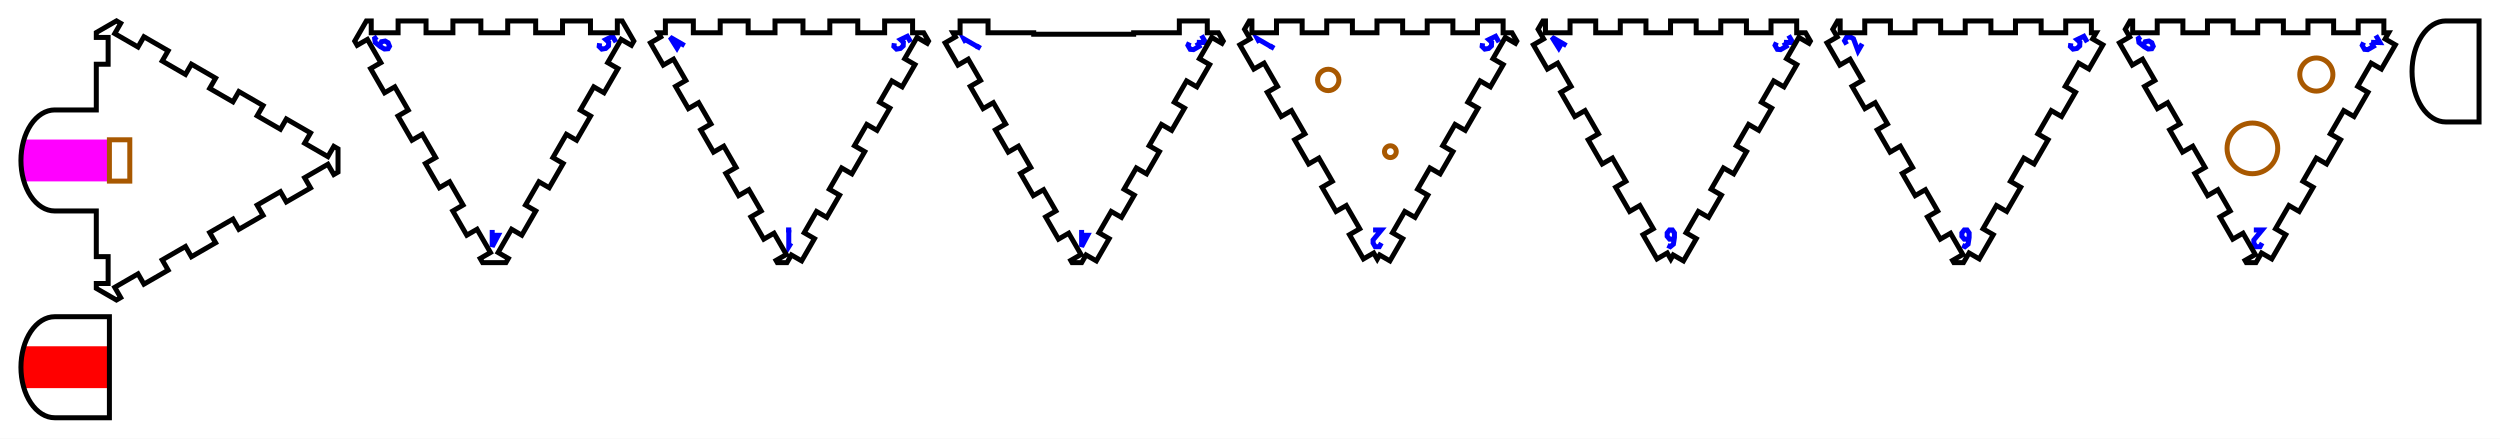
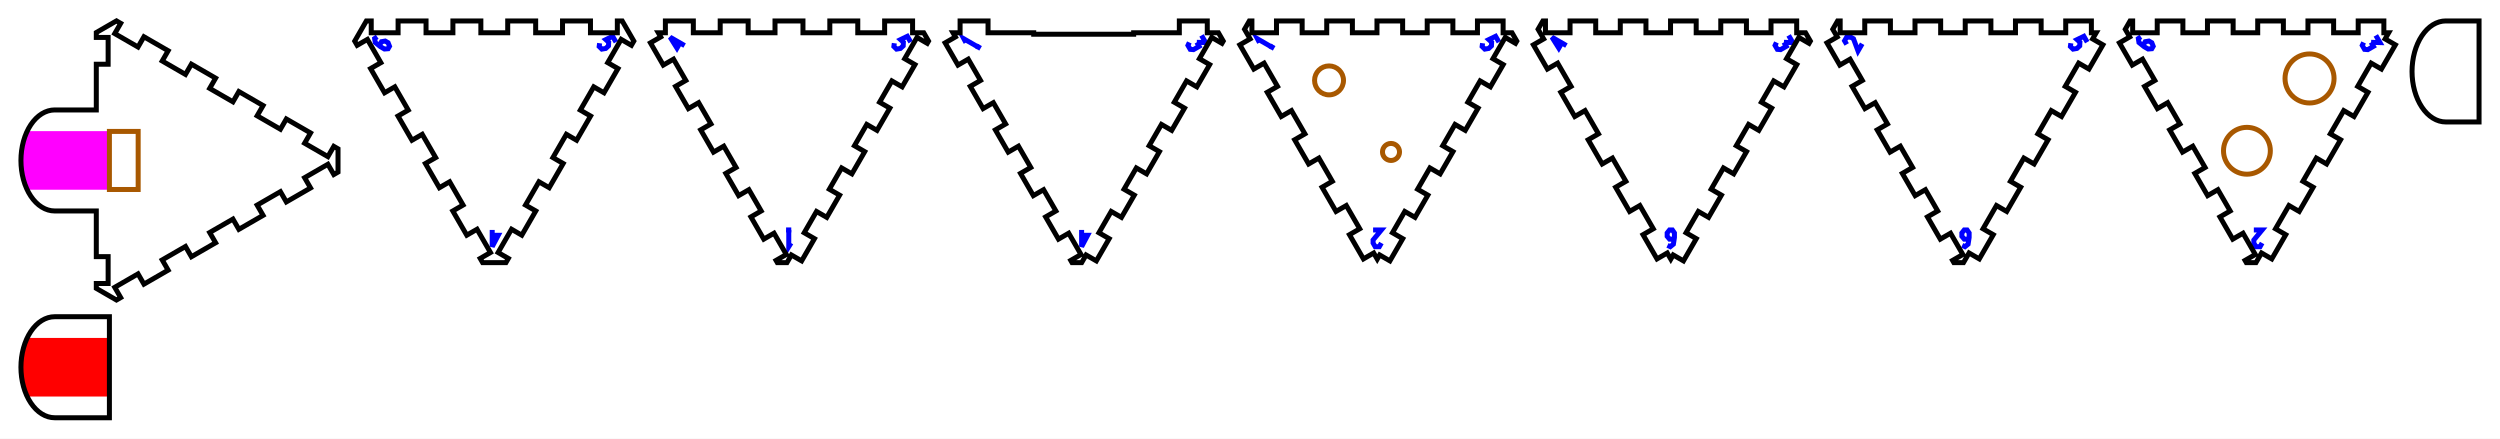
<svg xmlns="http://www.w3.org/2000/svg" width="597.11mm" height="104.78mm" viewBox="0 0 597.11 104.78">
  <rect x="0.0" y="0.0" width="597.11" height="104.78" fill="#ffffff" />
  <g fill="#ff0000" stroke="none">
-     <path d="M 26.065,82.710 L 26.065,92.710 L 5.793,92.710 L 5.706,92.415 L 5.624,92.117 L 5.548,91.816 L 5.477,91.512 L 5.412,91.204 L 5.352,90.895 L 5.298,90.583 L 5.249,90.269 L 5.206,89.953 L 5.169,89.636 L 5.137,89.317 L 5.111,88.997 L 5.091,88.676 L 5.077,88.355 L 5.068,88.032 L 5.065,87.710 L 5.068,87.388 L 5.077,87.066 L 5.091,86.744 L 5.111,86.423 L 5.137,86.103 L 5.169,85.785 L 5.206,85.467 L 5.249,85.151 L 5.298,84.837 L 5.352,84.525 L 5.412,84.216 L 5.477,83.909 L 5.548,83.605 L 5.624,83.303 L 5.706,83.005 L 5.793,82.710 Z" />
+     <path d="M 26.065,80.710 L 26.065,94.710 L 6.567,94.710 L 6.390,94.326 L 6.224,93.931 L 6.068,93.527 L 5.922,93.114 L 5.787,92.693 L 5.663,92.264 L 5.551,91.829 L 5.450,91.387 L 5.360,90.940 L 5.282,90.487 L 5.216,90.031 L 5.162,89.571 L 5.119,89.108 L 5.089,88.643 L 5.071,88.177 L 5.065,87.710 L 5.071,87.243 L 5.089,86.777 L 5.119,86.312 L 5.162,85.849 L 5.216,85.389 L 5.282,84.933 L 5.360,84.481 L 5.450,84.033 L 5.551,83.592 L 5.663,83.156 L 5.787,82.727 L 5.922,82.306 L 6.068,81.893 L 6.224,81.489 L 6.390,81.095 L 6.567,80.710 Z" />
  </g>
  <g fill="#ff00ff" stroke="none">
-     <path d="M 26.065,33.323 L 26.065,43.323 L 5.793,43.323 L 5.706,43.028 L 5.624,42.730 L 5.548,42.428 L 5.477,42.124 L 5.412,41.817 L 5.352,41.507 L 5.298,41.195 L 5.249,40.881 L 5.206,40.566 L 5.169,40.248 L 5.137,39.929 L 5.111,39.609 L 5.091,39.289 L 5.077,38.967 L 5.068,38.645 L 5.065,38.323 L 5.068,38.000 L 5.077,37.678 L 5.091,37.357 L 5.111,37.036 L 5.137,36.716 L 5.169,36.397 L 5.206,36.080 L 5.249,35.764 L 5.298,35.450 L 5.352,35.138 L 5.412,34.828 L 5.477,34.521 L 5.548,34.217 L 5.624,33.916 L 5.706,33.617 L 5.793,33.323 Z" />
+     <path d="M 26.065,31.323 L 26.065,45.323 L 6.567,45.323 L 6.390,44.938 L 6.224,44.543 L 6.068,44.139 L 5.922,43.726 L 5.787,43.305 L 5.663,42.877 L 5.551,42.441 L 5.450,41.999 L 5.360,41.552 L 5.282,41.100 L 5.216,40.643 L 5.162,40.184 L 5.119,39.721 L 5.089,39.256 L 5.071,38.790 L 5.065,38.323 L 5.071,37.856 L 5.089,37.389 L 5.119,36.924 L 5.162,36.462 L 5.216,36.002 L 5.282,35.545 L 5.360,35.093 L 5.450,34.646 L 5.551,34.204 L 5.663,33.768 L 5.787,33.340 L 5.922,32.919 L 6.068,32.506 L 6.224,32.102 L 6.390,31.707 L 6.567,31.323 Z" />
  </g>
  <g fill="none" stroke="#0000ff" stroke-width="1.194">
    <path d="M 90.091,8.787 L 89.479,9.207 L 89.627,10.152 L 90.889,11.166 L 91.824,11.706 L 92.695,11.637 L 93.030,11.057 L 92.692,10.203 L 91.999,9.803 L 91.125,9.957 L 90.728,10.644 L 90.889,11.166" />
    <path d="M 147.129,10.066 L 146.323,8.670 L 144.703,9.463 L 145.379,10.075 L 145.335,10.959 L 144.673,11.571 L 143.749,11.732 L 143.107,11.100 L 143.213,10.323" />
    <path d="M 117.560,54.919 L 117.560,58.919 L 118.999,56.199 L 117.015,56.199" />
    <path d="M 163.517,10.885 L 160.053,8.885 L 161.689,11.491 L 162.681,9.773" />
    <path d="M 217.517,10.066 L 216.711,8.670 L 215.090,9.463 L 215.767,10.075 L 215.723,10.959 L 215.060,11.571 L 214.137,11.732 L 213.495,11.100 L 213.601,10.323" />
    <path d="M 188.940,58.039 L 188.394,58.919 L 188.394,54.919" />
    <path d="M 188.990,54.919 L 187.750,54.919" />
    <path d="M 230.707,10.184 L 230.217,9.272 L 233.681,11.272" />
    <path d="M 233.384,11.787 L 234.004,10.713" />
    <path d="M 286.975,8.456 L 287.967,10.174 L 285.850,10.107" />
    <path d="M 285.850,10.107 L 286.408,11.074 L 285.057,11.854 L 284.279,11.787 L 283.734,10.842 L 284.065,10.136" />
    <path d="M 258.336,54.919 L 258.336,58.919 L 259.774,56.199 L 257.790,56.199" />
    <path d="M 300.821,10.184 L 300.332,9.272 L 303.796,11.272" />
    <path d="M 303.499,11.787 L 304.119,10.713" />
    <path d="M 358.019,10.066 L 357.213,8.670 L 355.593,9.463 L 356.269,10.075 L 356.225,10.959 L 355.563,11.571 L 354.639,11.732 L 353.997,11.100 L 354.103,10.323" />
    <path d="M 329.938,58.039 L 329.442,58.919 L 328.450,58.919 L 327.954,58.039 L 327.954,57.319 L 329.938,54.919 L 327.954,54.919" />
    <path d="M 374.134,10.885 L 370.670,8.885 L 372.307,11.491 L 373.299,9.773" />
    <path d="M 427.204,8.456 L 428.196,10.174 L 426.080,10.107" />
    <path d="M 426.080,10.107 L 426.638,11.074 L 425.287,11.854 L 424.509,11.787 L 423.963,10.842 L 424.295,10.136" />
    <path d="M 398.268,58.599 L 398.937,58.919 L 399.681,58.319 L 399.929,56.719 L 399.929,55.639 L 399.433,54.919 L 398.764,54.919 L 398.193,55.639 L 398.193,56.439 L 398.764,57.119 L 399.557,57.119 L 399.929,56.719" />
    <path d="M 441.076,10.614 L 440.562,9.744 L 441.058,8.885 L 442.068,8.896 L 442.691,9.256 L 443.778,12.174 L 444.770,10.456" />
    <path d="M 498.522,10.066 L 497.716,8.670 L 496.095,9.463 L 496.772,10.075 L 496.728,10.959 L 496.065,11.571 L 495.142,11.732 L 494.500,11.100 L 494.606,10.323" />
    <path d="M 468.655,58.599 L 469.325,58.919 L 470.069,58.319 L 470.317,56.719 L 470.317,55.639 L 469.821,54.919 L 469.151,54.919 L 468.581,55.639 L 468.581,56.439 L 469.151,57.119 L 469.945,57.119 L 470.317,56.719" />
    <path d="M 511.341,8.787 L 510.729,9.207 L 510.877,10.152 L 512.138,11.166 L 513.074,11.706 L 513.945,11.637 L 514.280,11.057 L 513.942,10.203 L 513.249,9.803 L 512.375,9.957 L 511.978,10.644 L 512.138,11.166" />
    <path d="M 567.449,8.456 L 568.441,10.174 L 566.324,10.107" />
    <path d="M 566.324,10.107 L 566.882,11.074 L 565.531,11.854 L 564.754,11.787 L 564.208,10.842 L 564.539,10.136" />
    <path d="M 540.298,58.039 L 539.802,58.919 L 538.810,58.919 L 538.314,58.039 L 538.314,57.319 L 540.298,54.919 L 538.314,54.919" />
  </g>
  <g fill="none" stroke="#a85800" stroke-width="1.194">
-     <path d="M 26.130,33.388 L 31.000,33.388 L 31.000,43.258 L 26.130,43.258 Z" />
-     <circle cx="332.079" cy="36.226" r="1.408" />
-     <circle cx="317.241" cy="19.092" r="2.552" />
-     <circle cx="553.243" cy="17.803" r="3.955" />
-     <circle cx="537.971" cy="35.438" r="6.051" />
+     <path d="M 26.130,31.388 L 33.000,31.388 L 33.000,45.258 L 26.130,45.258 Z" />
+     <circle cx="332.232" cy="36.294" r="2.036" />
+     <circle cx="317.431" cy="19.202" r="3.456" />
+     <circle cx="551.620" cy="18.741" r="5.855" />
+     <circle cx="536.663" cy="36.012" r="5.593" />
  </g>
  <g fill="none" stroke="#000000" stroke-width="1.194">
    <path d="M 80.734,41.103 L 80.734,35.543 L 79.727,34.961 L 78.312,37.411 L 72.756,34.203 L 74.171,31.753 L 68.389,28.416 L 66.975,30.865 L 61.419,27.657 L 62.834,25.208 L 57.052,21.870 L 55.638,24.320 L 50.082,21.112 L 51.496,18.662 L 45.715,15.325 L 44.301,17.774 L 38.745,14.566 L 40.159,12.117 L 34.378,8.779 L 32.964,11.229 L 27.408,8.021 L 28.822,5.572 L 27.815,4.990 L 23.000,7.770 L 23.000,8.933 L 25.828,8.933 L 25.828,15.348 L 23.000,15.348 L 23.000,26.258 L 13.063,26.258 L 12.271,26.316 L 11.486,26.491 L 10.716,26.780 L 9.969,27.181 L 9.253,27.689 L 8.574,28.299 L 7.939,29.005 L 7.354,29.801 L 6.824,30.679 L 6.354,31.629 L 5.948,32.644 L 5.611,33.713 L 5.346,34.826 L 5.154,35.973 L 5.039,37.142 L 5.000,38.323 L 5.039,39.503 L 5.154,40.672 L 5.346,41.819 L 5.611,42.932 L 5.948,44.001 L 6.354,45.016 L 6.824,45.967 L 7.354,46.844 L 7.939,47.640 L 8.574,48.346 L 9.253,48.956 L 9.969,49.464 L 10.716,49.865 L 11.486,50.154 L 12.271,50.329 L 13.063,50.388 L 23.000,50.388 L 23.000,61.297 L 25.828,61.297 L 25.828,67.712 L 23.000,67.712 L 23.000,68.875 L 27.815,71.655 L 28.822,71.074 L 27.408,68.624 L 32.964,65.416 L 34.378,67.866 L 40.159,64.528 L 38.745,62.079 L 44.301,58.871 L 45.715,61.320 L 51.496,57.983 L 50.082,55.533 L 55.638,52.326 L 57.052,54.775 L 62.834,51.437 L 61.419,48.988 L 66.975,45.780 L 68.389,48.230 L 74.171,44.892 L 72.756,42.442 L 78.312,39.235 L 79.727,41.684 Z" />
    <path d="M 84.724,9.815 L 87.504,5.000 L 88.667,5.000 L 88.667,7.828 L 95.082,7.828 L 95.082,5.000 L 101.758,5.000 L 101.758,7.828 L 108.173,7.828 L 108.173,5.000 L 114.849,5.000 L 114.849,7.828 L 121.264,7.828 L 121.264,5.000 L 127.940,5.000 L 127.940,7.828 L 134.355,7.828 L 134.355,5.000 L 141.031,5.000 L 141.031,7.828 L 147.446,7.828 L 147.446,5.000 L 148.609,5.000 L 151.389,9.815 L 150.807,10.822 L 148.358,9.408 L 145.150,14.964 L 147.600,16.378 L 144.262,22.159 L 141.813,20.745 L 138.605,26.301 L 141.054,27.715 L 137.717,33.496 L 135.267,32.082 L 132.059,37.638 L 134.509,39.052 L 131.171,44.834 L 128.722,43.419 L 125.514,48.975 L 127.963,50.389 L 124.626,56.171 L 122.176,54.756 L 118.968,60.312 L 121.418,61.727 L 120.836,62.734 L 115.276,62.734 L 114.695,61.727 L 117.144,60.312 L 113.937,54.756 L 111.487,56.171 L 108.149,50.389 L 110.599,48.975 L 107.391,43.419 L 104.942,44.834 L 101.604,39.052 L 104.053,37.638 L 100.846,32.082 L 98.396,33.496 L 95.059,27.715 L 97.508,26.301 L 94.300,20.745 L 91.851,22.159 L 88.513,16.378 L 90.963,14.964 L 87.755,9.408 L 85.305,10.822 Z" />
    <path d="M 157.230,7.828 L 158.924,7.828 L 158.924,5.000 L 165.600,5.000 L 165.600,7.828 L 172.015,7.828 L 172.015,5.000 L 178.691,5.000 L 178.691,7.828 L 185.106,7.828 L 185.106,5.000 L 191.782,5.000 L 191.782,7.828 L 198.197,7.828 L 198.197,5.000 L 204.873,5.000 L 204.873,7.828 L 211.288,7.828 L 211.288,5.000 L 217.964,5.000 L 217.964,7.828 L 220.630,7.828 L 221.777,9.815 L 221.468,10.350 L 219.018,8.936 L 216.083,14.019 L 218.533,15.434 L 215.468,20.742 L 213.018,19.328 L 210.083,24.412 L 212.533,25.826 L 209.468,31.135 L 207.018,29.720 L 204.083,34.804 L 206.533,36.218 L 203.468,41.527 L 201.018,40.113 L 198.083,45.196 L 200.533,46.610 L 197.468,51.919 L 195.018,50.505 L 192.083,55.589 L 194.533,57.003 L 191.468,62.311 L 189.018,60.897 L 187.958,62.734 L 185.664,62.734 L 185.355,62.199 L 187.805,60.785 L 184.870,55.701 L 182.420,57.115 L 179.355,51.807 L 181.805,50.392 L 178.870,45.309 L 176.420,46.723 L 173.355,41.414 L 175.805,40.000 L 172.870,34.916 L 170.420,36.331 L 167.355,31.022 L 169.805,29.608 L 166.870,24.524 L 164.420,25.938 L 161.355,20.630 L 163.805,19.215 L 160.870,14.132 L 158.420,15.546 L 155.355,10.237 L 157.805,8.823 Z" />
    <path d="M 227.618,7.828 L 229.312,7.828 L 229.312,5.000 L 235.987,5.000 L 235.987,7.828 L 246.897,7.828 L 246.897,8.182 L 270.767,8.182 L 270.767,7.828 L 281.676,7.828 L 281.676,5.000 L 288.351,5.000 L 288.351,7.828 L 291.017,7.828 L 292.164,9.815 L 291.855,10.350 L 289.406,8.936 L 286.471,14.019 L 288.920,15.434 L 285.855,20.742 L 283.406,19.328 L 280.471,24.412 L 282.920,25.826 L 279.855,31.135 L 277.406,29.720 L 274.471,34.804 L 276.920,36.218 L 273.855,41.527 L 271.406,40.113 L 268.471,45.196 L 270.920,46.610 L 267.855,51.919 L 265.406,50.505 L 262.471,55.589 L 264.920,57.003 L 261.855,62.311 L 259.406,60.897 L 258.346,62.734 L 256.052,62.734 L 255.743,62.199 L 258.192,60.785 L 255.257,55.701 L 252.808,57.115 L 249.743,51.807 L 252.192,50.392 L 249.257,45.309 L 246.808,46.723 L 243.743,41.414 L 246.192,40.000 L 243.257,34.916 L 240.808,36.331 L 237.743,31.022 L 240.192,29.608 L 237.257,24.524 L 234.808,25.938 L 231.743,20.630 L 234.192,19.215 L 231.257,14.132 L 228.808,15.546 L 225.743,10.237 L 228.192,8.823 Z" />
    <path d="M 297.247,6.987 L 298.394,5.000 L 299.011,5.000 L 299.011,7.828 L 304.881,7.828 L 304.881,5.000 L 311.011,5.000 L 311.011,7.828 L 316.881,7.828 L 316.881,5.000 L 323.011,5.000 L 323.011,7.828 L 328.881,7.828 L 328.881,5.000 L 335.011,5.000 L 335.011,7.828 L 340.881,7.828 L 340.881,5.000 L 347.011,5.000 L 347.011,7.828 L 352.881,7.828 L 352.881,5.000 L 359.011,5.000 L 359.011,7.828 L 361.132,7.828 L 362.279,9.815 L 361.970,10.350 L 359.521,8.936 L 356.586,14.019 L 359.035,15.434 L 355.970,20.742 L 353.521,19.328 L 350.586,24.412 L 353.035,25.826 L 349.970,31.135 L 347.521,29.720 L 344.586,34.804 L 347.035,36.218 L 343.970,41.527 L 341.521,40.113 L 338.586,45.196 L 341.035,46.610 L 337.970,51.919 L 335.521,50.505 L 332.586,55.589 L 335.035,57.003 L 331.970,62.311 L 329.521,60.897 L 328.946,61.892 L 328.099,60.425 L 325.650,61.839 L 322.312,56.058 L 324.762,54.644 L 321.554,49.088 L 319.104,50.502 L 315.767,44.721 L 318.216,43.307 L 315.009,37.751 L 312.559,39.165 L 309.221,33.384 L 311.671,31.970 L 308.463,26.414 L 306.014,27.828 L 302.676,22.047 L 305.125,20.633 L 301.918,15.077 L 299.468,16.491 L 296.130,10.710 L 298.580,9.296 Z" />
    <path d="M 367.362,6.987 L 368.509,5.000 L 369.126,5.000 L 369.126,7.828 L 374.996,7.828 L 374.996,5.000 L 381.126,5.000 L 381.126,7.828 L 386.996,7.828 L 386.996,5.000 L 393.126,5.000 L 393.126,7.828 L 398.996,7.828 L 398.996,5.000 L 405.126,5.000 L 405.126,7.828 L 410.996,7.828 L 410.996,5.000 L 417.126,5.000 L 417.126,7.828 L 422.996,7.828 L 422.996,5.000 L 429.126,5.000 L 429.126,7.828 L 431.247,7.828 L 432.394,9.815 L 432.085,10.350 L 429.636,8.936 L 426.701,14.019 L 429.150,15.434 L 426.085,20.742 L 423.636,19.328 L 420.701,24.412 L 423.150,25.826 L 420.085,31.135 L 417.636,29.720 L 414.701,34.804 L 417.150,36.218 L 414.085,41.527 L 411.636,40.113 L 408.701,45.196 L 411.150,46.610 L 408.085,51.919 L 405.636,50.505 L 402.701,55.589 L 405.150,57.003 L 402.085,62.311 L 399.636,60.897 L 399.061,61.892 L 398.214,60.425 L 395.765,61.839 L 392.427,56.058 L 394.877,54.644 L 391.669,49.088 L 389.219,50.502 L 385.882,44.721 L 388.331,43.307 L 385.123,37.751 L 382.674,39.165 L 379.336,33.384 L 381.786,31.970 L 378.578,26.414 L 376.128,27.828 L 372.791,22.047 L 375.240,20.633 L 372.032,15.077 L 369.583,16.491 L 366.245,10.710 L 368.695,9.296 Z" />
    <path d="M 437.749,6.987 L 438.896,5.000 L 439.514,5.000 L 439.514,7.828 L 445.384,7.828 L 445.384,5.000 L 451.514,5.000 L 451.514,7.828 L 457.384,7.828 L 457.384,5.000 L 463.514,5.000 L 463.514,7.828 L 469.384,7.828 L 469.384,5.000 L 475.514,5.000 L 475.514,7.828 L 481.384,7.828 L 481.384,5.000 L 487.514,5.000 L 487.514,7.828 L 493.384,7.828 L 493.384,5.000 L 499.514,5.000 L 499.514,7.828 L 500.662,7.828 L 499.815,9.296 L 502.265,10.710 L 498.927,16.491 L 496.478,15.077 L 493.270,20.633 L 495.720,22.047 L 492.382,27.828 L 489.932,26.414 L 486.725,31.970 L 489.174,33.384 L 485.836,39.165 L 483.387,37.751 L 480.179,43.307 L 482.629,44.721 L 479.291,50.502 L 476.841,49.088 L 473.634,54.644 L 476.083,56.058 L 472.745,61.839 L 470.296,60.425 L 468.963,62.734 L 466.669,62.734 L 466.360,62.199 L 468.810,60.785 L 465.875,55.701 L 463.425,57.115 L 460.360,51.807 L 462.810,50.392 L 459.875,45.309 L 457.425,46.723 L 454.360,41.414 L 456.810,40.000 L 453.875,34.916 L 451.425,36.331 L 448.360,31.022 L 450.810,29.608 L 447.875,24.524 L 445.425,25.938 L 442.360,20.630 L 444.810,19.215 L 441.875,14.132 L 439.425,15.546 L 436.360,10.237 L 438.810,8.823 Z" />
    <path d="M 507.607,6.987 L 508.753,5.000 L 509.371,5.000 L 509.371,7.828 L 515.241,7.828 L 515.241,5.000 L 521.371,5.000 L 521.371,7.828 L 527.241,7.828 L 527.241,5.000 L 533.371,5.000 L 533.371,7.828 L 539.241,7.828 L 539.241,5.000 L 545.371,5.000 L 545.371,7.828 L 551.241,7.828 L 551.241,5.000 L 557.371,5.000 L 557.371,7.828 L 563.241,7.828 L 563.241,5.000 L 569.371,5.000 L 569.371,7.828 L 570.520,7.828 L 569.673,9.296 L 572.122,10.710 L 568.785,16.491 L 566.335,15.077 L 563.127,20.633 L 565.577,22.047 L 562.239,27.828 L 559.790,26.414 L 556.582,31.970 L 559.031,33.384 L 555.694,39.165 L 553.244,37.751 L 550.036,43.307 L 552.486,44.721 L 549.148,50.502 L 546.699,49.088 L 543.491,54.644 L 545.940,56.058 L 542.603,61.839 L 540.153,60.425 L 538.820,62.734 L 536.526,62.734 L 536.217,62.199 L 538.667,60.785 L 535.732,55.701 L 533.282,57.115 L 530.217,51.807 L 532.667,50.392 L 529.732,45.309 L 527.282,46.723 L 524.217,41.414 L 526.667,40.000 L 523.732,34.916 L 521.282,36.331 L 518.217,31.022 L 520.667,29.608 L 517.732,24.524 L 515.282,25.938 L 512.217,20.630 L 514.667,19.215 L 511.732,14.132 L 509.282,15.546 L 506.217,10.237 L 508.667,8.823 Z" />
    <path d="M 592.107,5.000 L 592.107,29.130 L 584.161,29.130 L 583.370,29.072 L 582.584,28.897 L 581.814,28.608 L 581.068,28.207 L 580.352,27.699 L 579.673,27.089 L 579.038,26.382 L 578.452,25.586 L 577.922,24.709 L 577.452,23.758 L 577.047,22.744 L 576.710,21.675 L 576.444,20.561 L 576.253,19.415 L 576.137,18.245 L 576.098,17.065 L 576.137,15.885 L 576.253,14.715 L 576.444,13.569 L 576.710,12.455 L 577.047,11.386 L 577.452,10.372 L 577.922,9.421 L 578.452,8.544 L 579.038,7.748 L 579.673,7.041 L 580.352,6.431 L 581.068,5.923 L 581.814,5.522 L 582.584,5.233 L 583.370,5.058 L 584.161,5.000 Z" />
    <path d="M 26.130,75.645 L 26.130,99.775 L 13.063,99.775 L 12.271,99.717 L 11.486,99.542 L 10.716,99.253 L 9.969,98.852 L 9.253,98.344 L 8.574,97.734 L 7.939,97.027 L 7.354,96.232 L 6.824,95.354 L 6.354,94.404 L 5.948,93.389 L 5.611,92.320 L 5.346,91.206 L 5.154,90.060 L 5.039,88.891 L 5.000,87.710 L 5.039,86.530 L 5.154,85.361 L 5.346,84.214 L 5.611,83.101 L 5.948,82.032 L 6.354,81.017 L 6.824,80.066 L 7.354,79.189 L 7.939,78.393 L 8.574,77.687 L 9.253,77.076 L 9.969,76.568 L 10.716,76.168 L 11.486,75.878 L 12.271,75.703 L 13.063,75.645 Z" />
  </g>
</svg>
